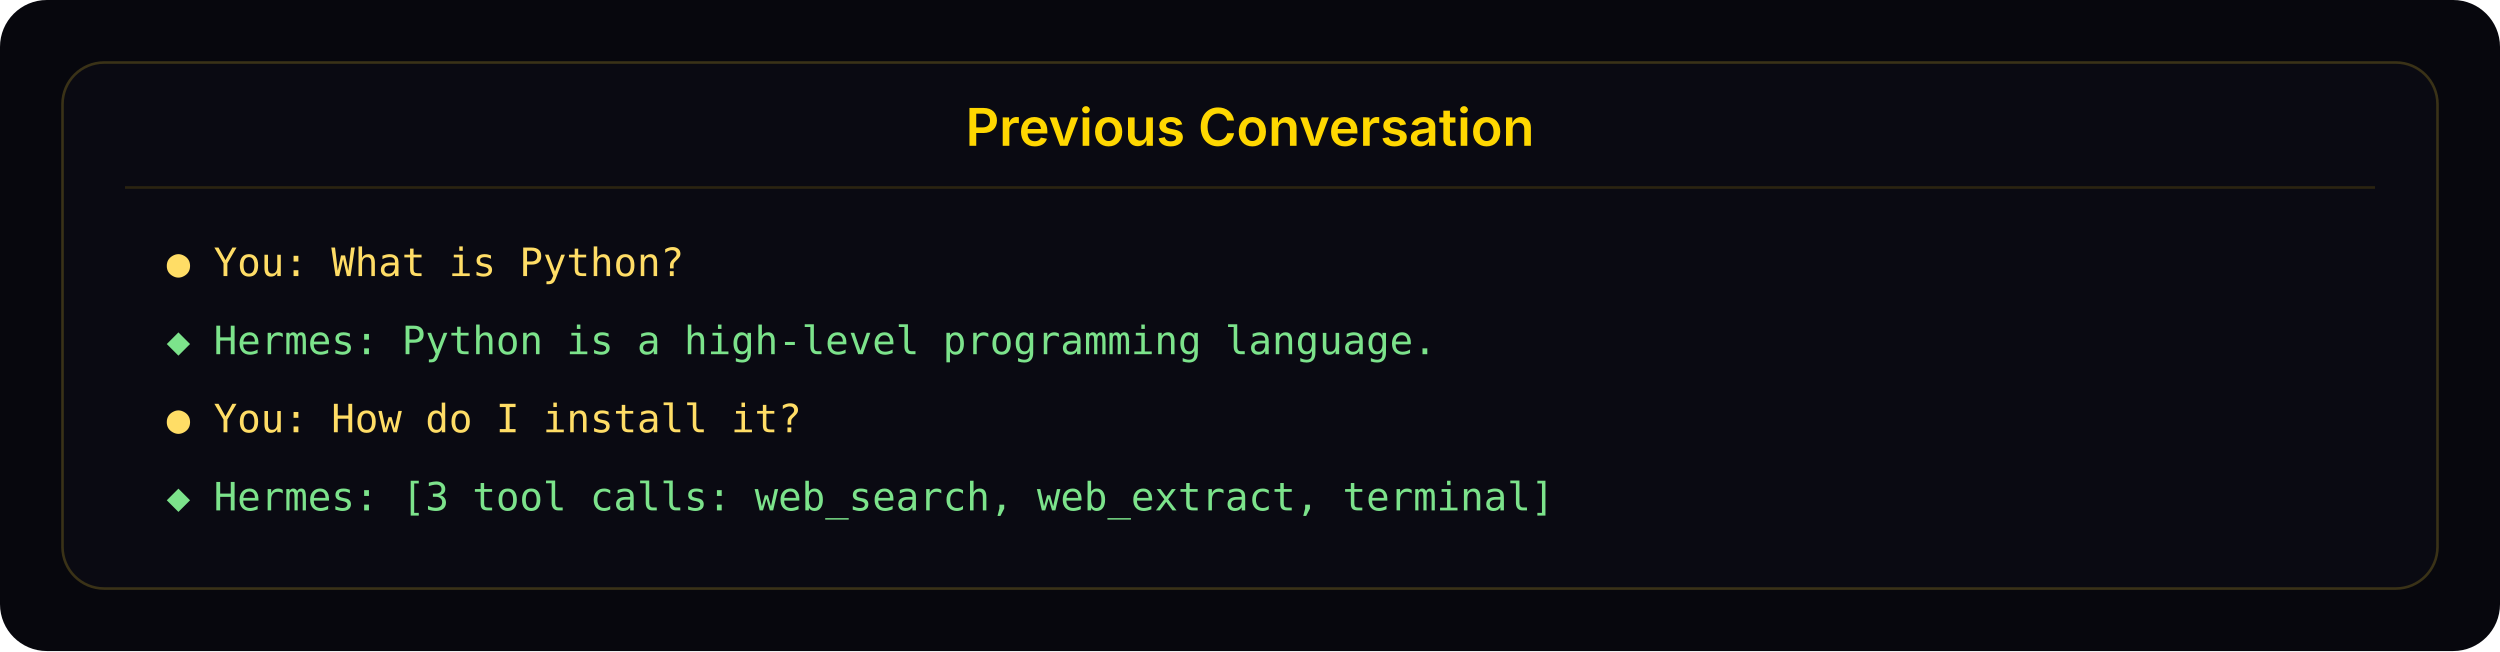
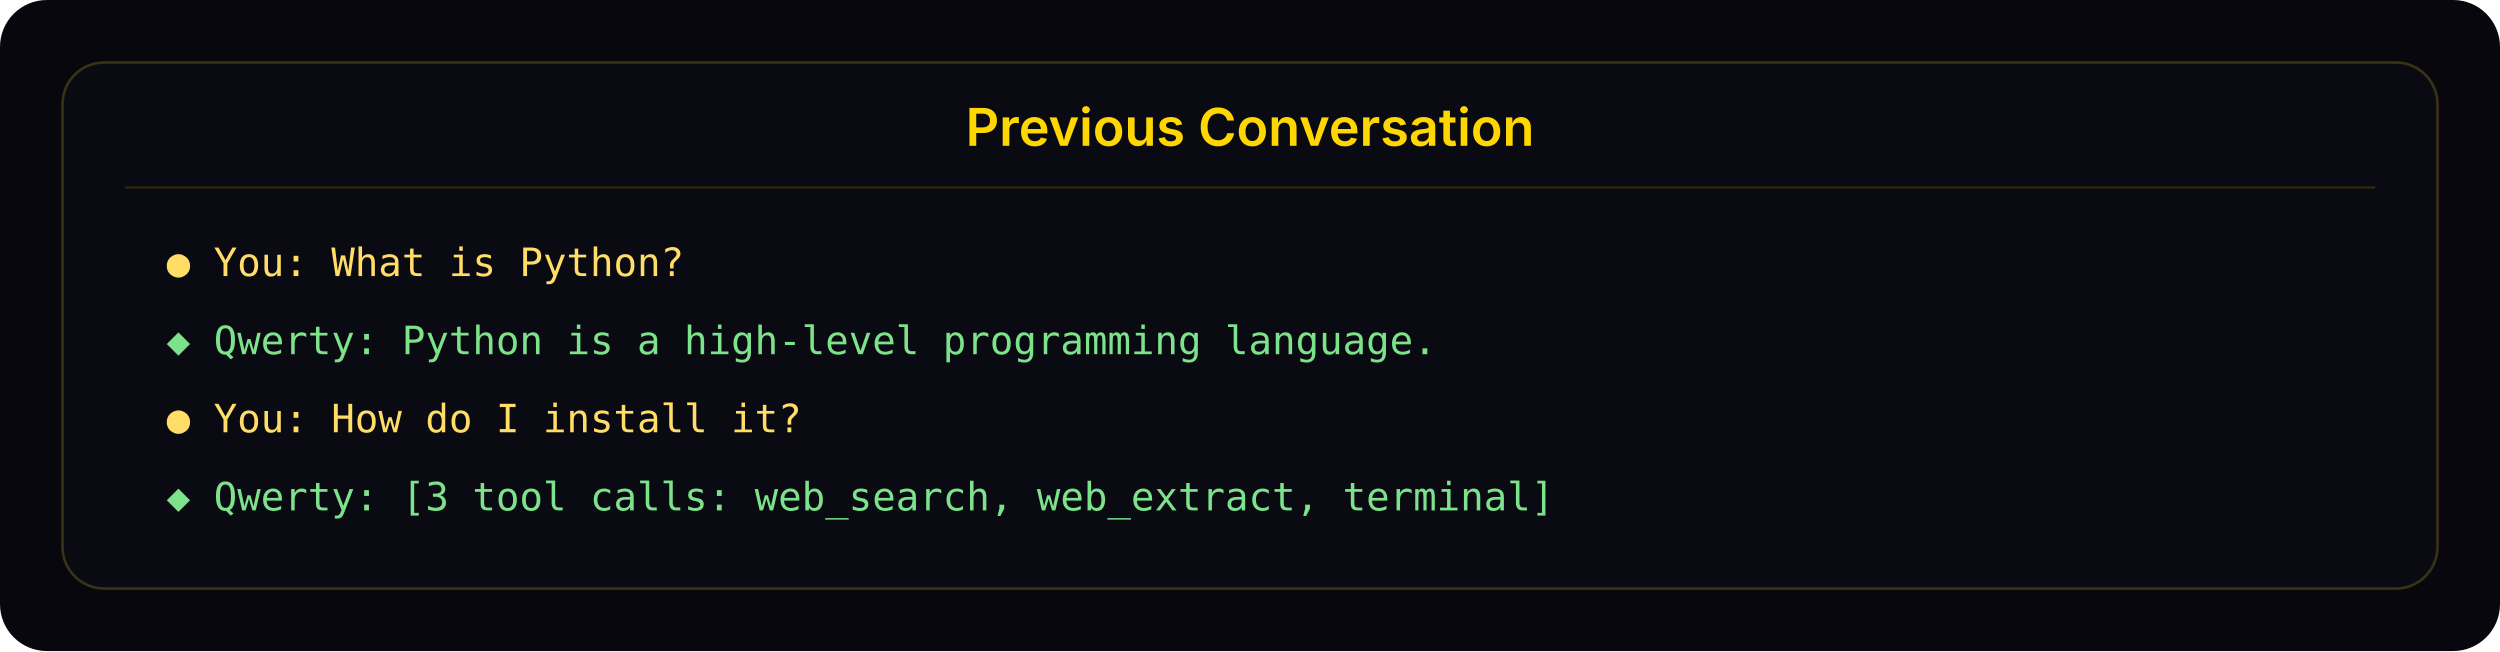
<svg xmlns="http://www.w3.org/2000/svg" width="960" height="250" viewBox="0 0 960 250" role="img" aria-labelledby="title desc">
  <rect width="960" height="250" rx="18" fill="#07070d" />
  <rect x="24" y="24" width="912" height="202" rx="16" fill="#0a0a12" stroke="#3a3217" />
  <text x="480" y="56" text-anchor="middle" fill="#ffd700" font-family="Inter, sans-serif" font-size="20" font-weight="600">Previous Conversation</text>
  <line x1="48" y1="72" x2="912" y2="72" stroke="#2b2410" />
  <text x="64" y="106" fill="#ffdd66" font-family="JetBrains Mono, monospace" font-size="15">● You: What is Python?</text>
-   <text x="64" y="136" fill="#7ce38b" font-family="JetBrains Mono, monospace" font-size="15">◆ Hermes: Python is a high-level programming language.</text>
+   <text x="64" y="136" fill="#7ce38b" font-family="JetBrains Mono, monospace" font-size="15">◆ Qwerty: Python is a high-level programming language.</text>
  <text x="64" y="166" fill="#ffdd66" font-family="JetBrains Mono, monospace" font-size="15">● You: How do I install it?</text>
-   <text x="64" y="196" fill="#7ce38b" font-family="JetBrains Mono, monospace" font-size="15">◆ Hermes: [3 tool calls: web_search, web_extract, terminal]</text>
+   <text x="64" y="196" fill="#7ce38b" font-family="JetBrains Mono, monospace" font-size="15">◆ Qwerty: [3 tool calls: web_search, web_extract, terminal]</text>
</svg>
